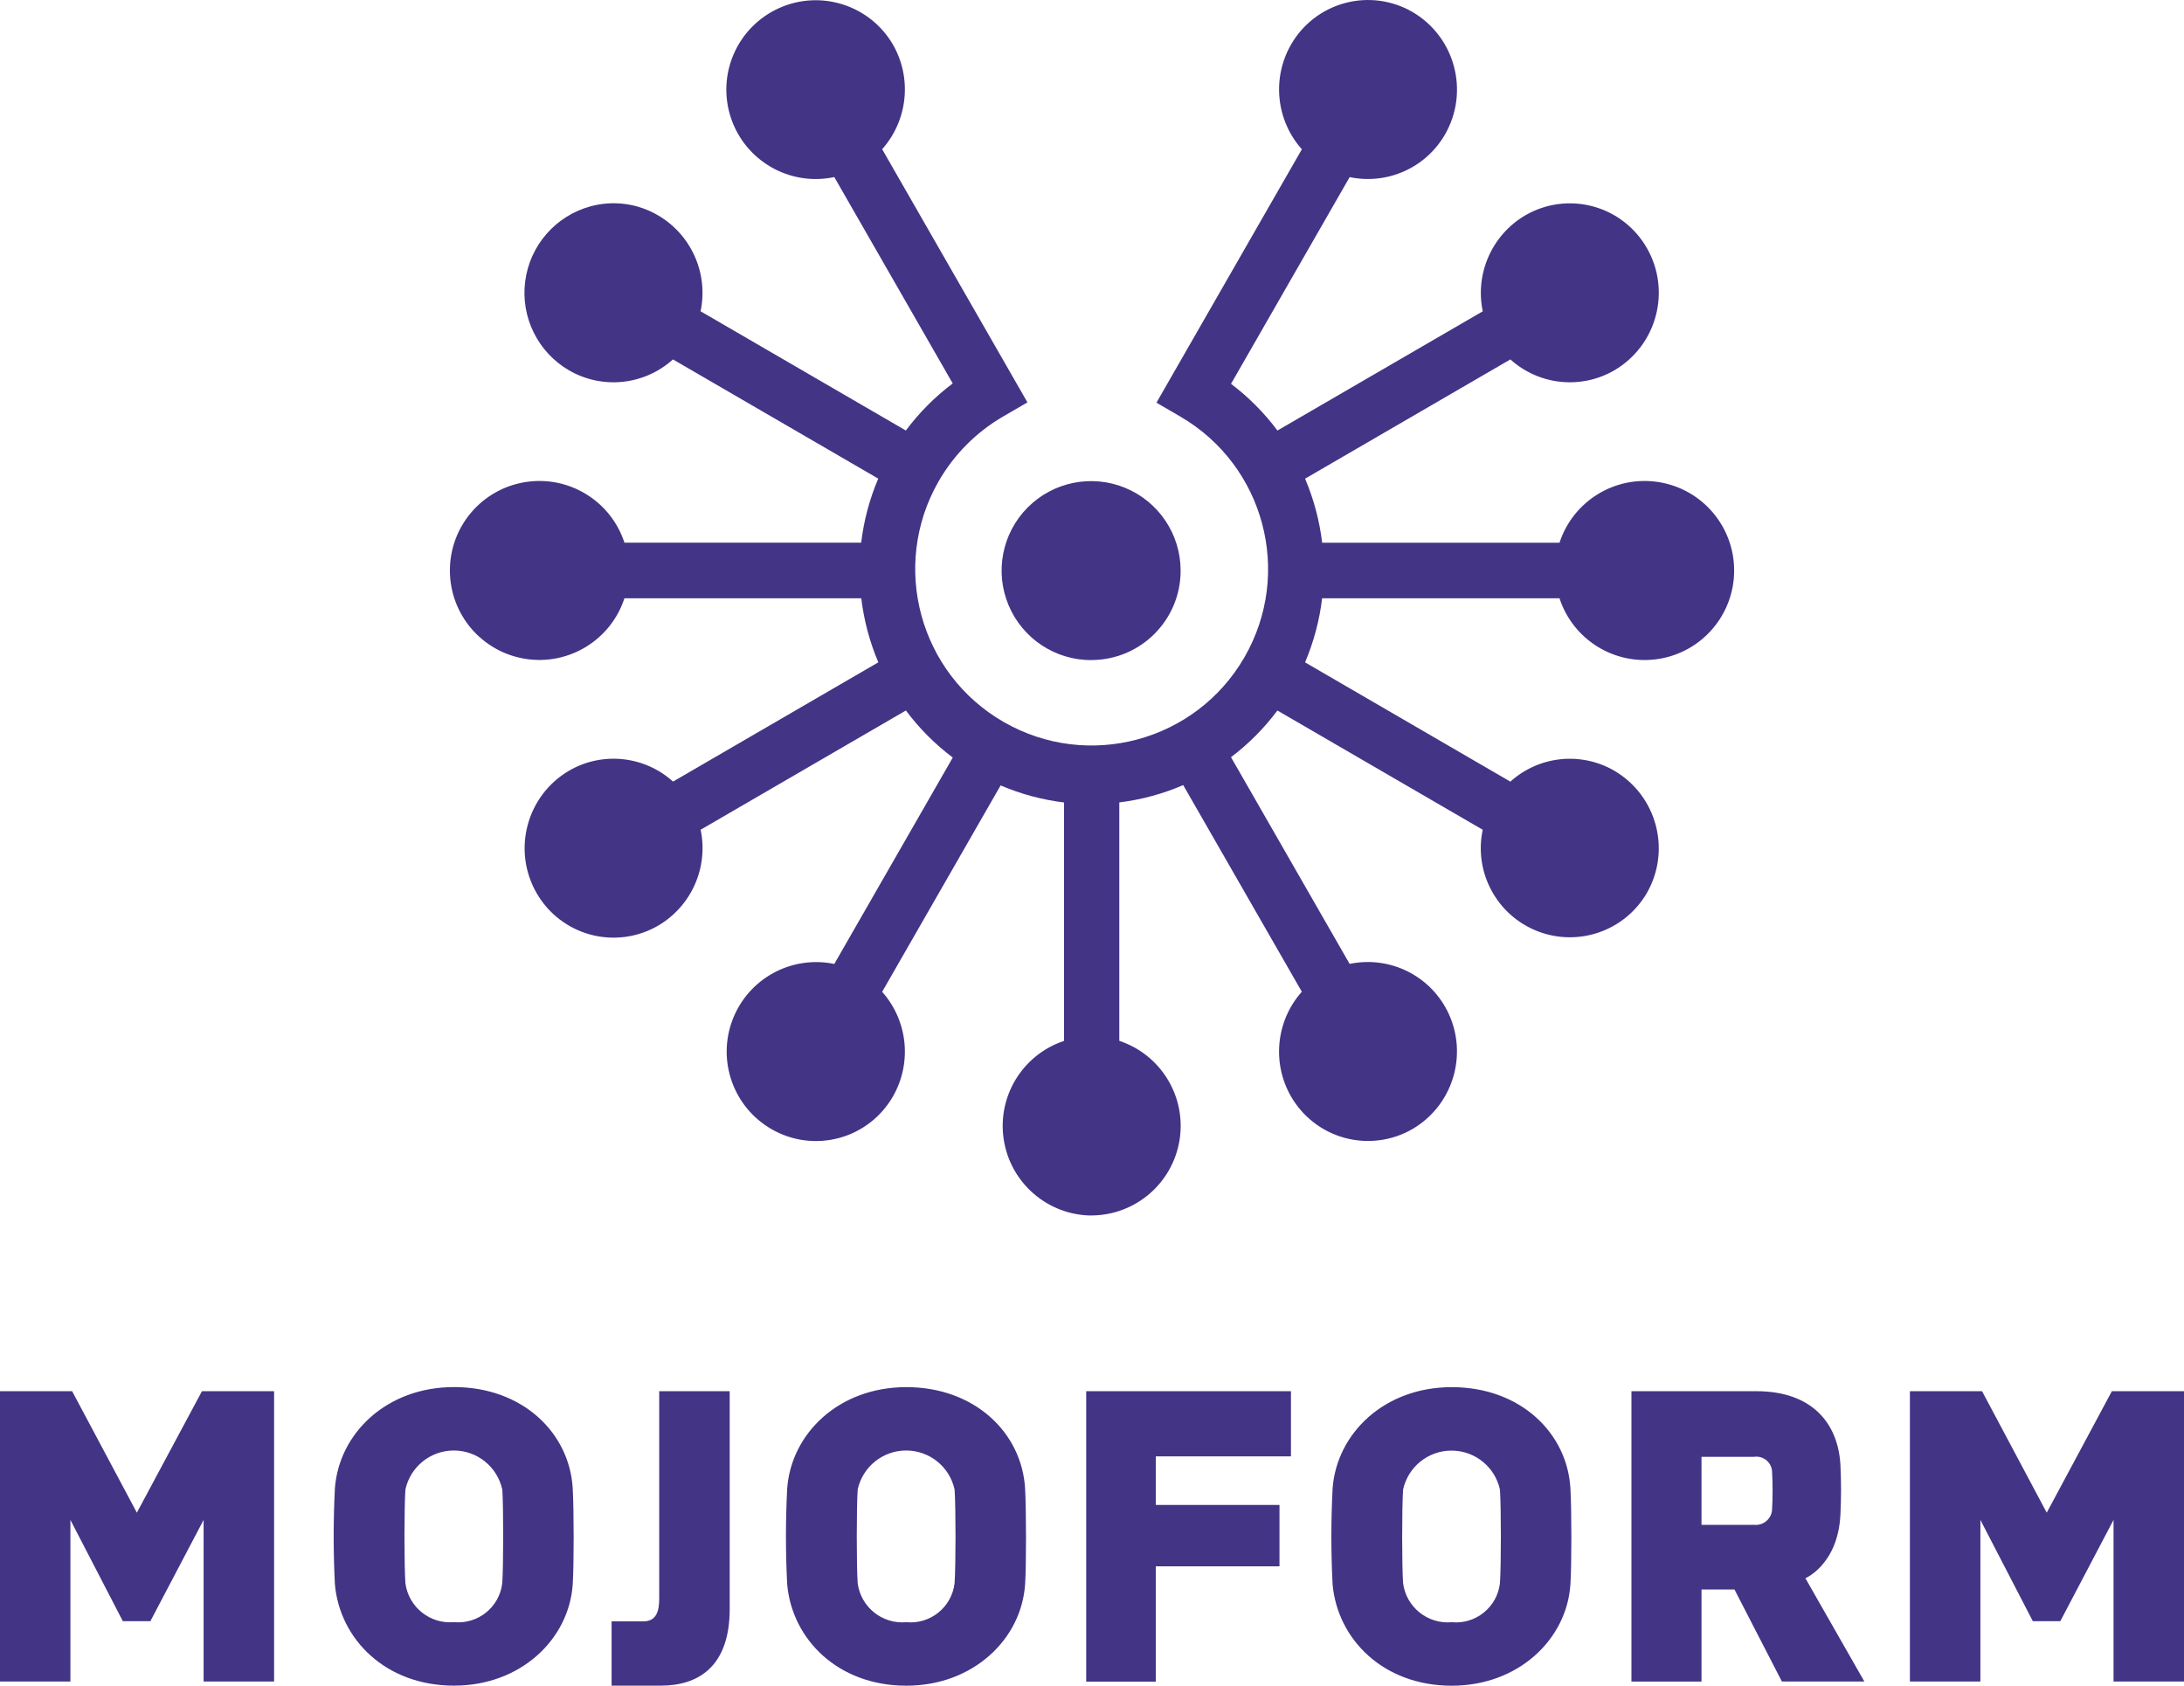
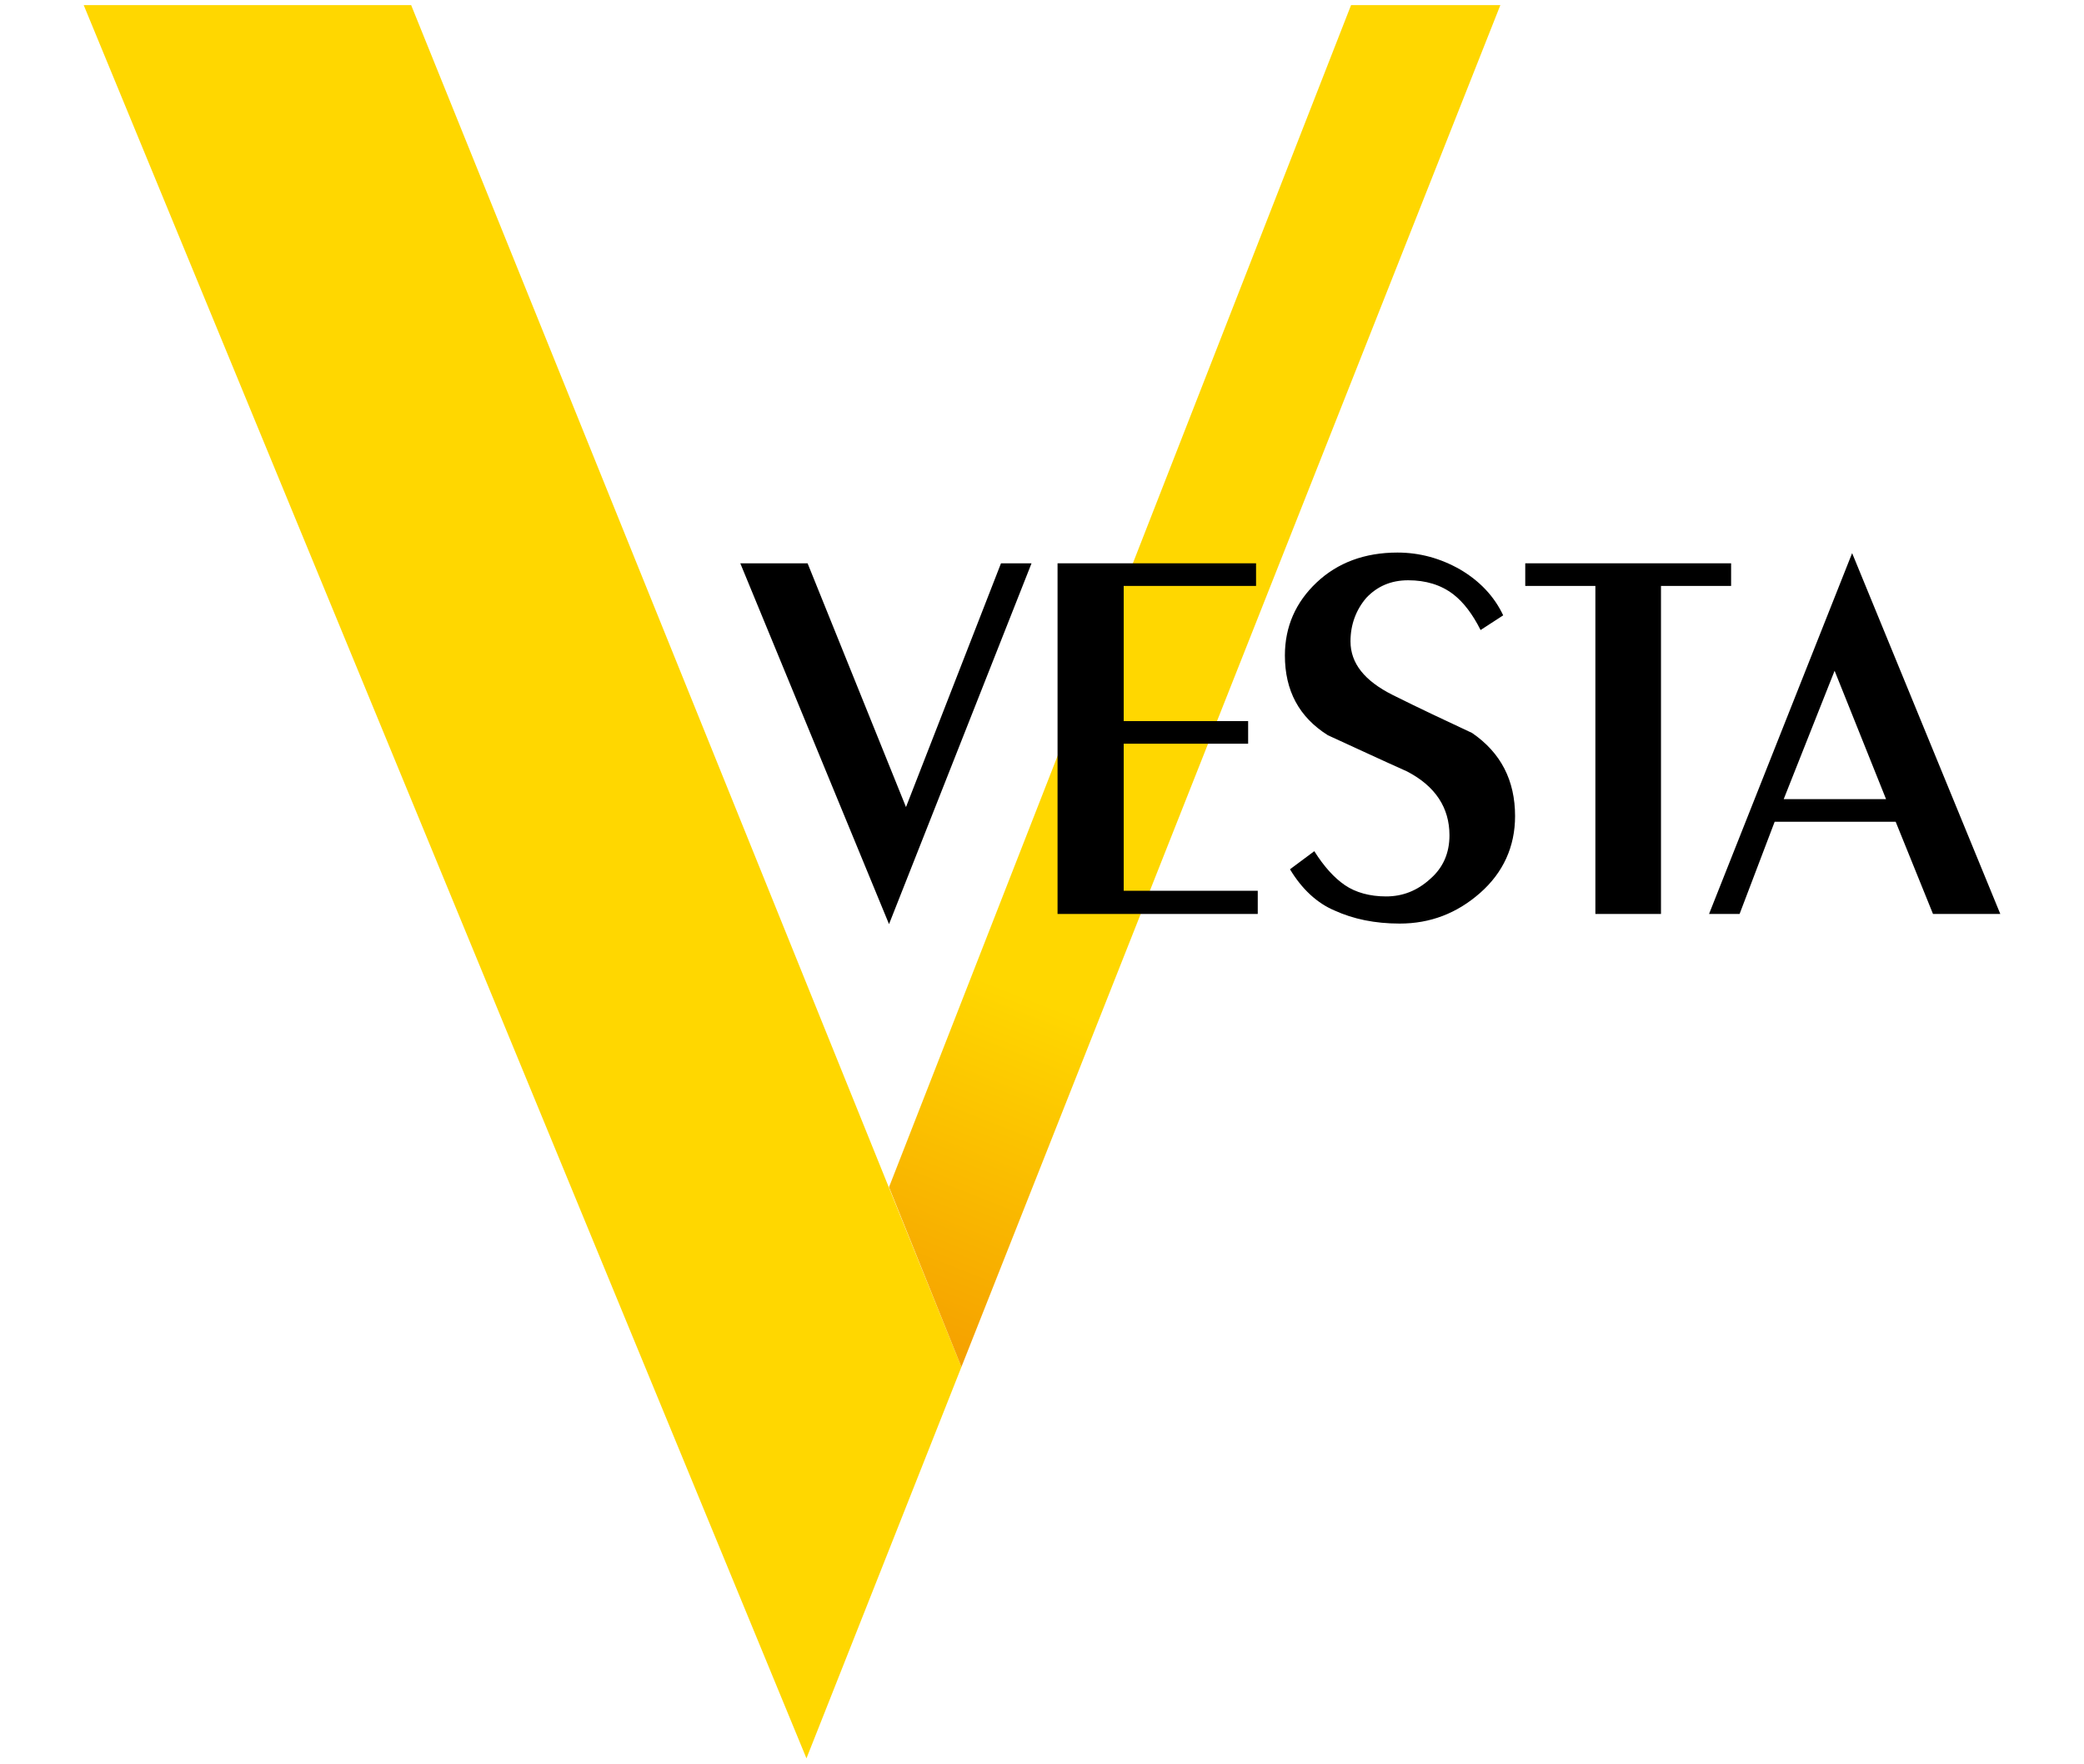
- <svg xmlns="http://www.w3.org/2000/svg" width="160" height="123.5" viewBox="0 0 160 123.5">
-   <defs>
-     <style>
-       .cls-1 {
-         fill: #433486;
-         fill-rule: evenodd;
-       }
-     </style>
-   </defs>
-   <path id="logo" class="cls-1" d="M211.08,673.69h-5.164V661.852l-3.9,7.42H200l-3.842-7.42V673.69H191V652.422h5.284l4.742,8.9,4.77-8.9h5.284V673.69Zm139.92,0h-5.162V661.852l-3.9,7.42h-2.012l-3.842-7.42V673.69H330.92V652.422h5.285l4.739,8.9,4.772-8.9H351V673.69Zm-118.043-7.111c-0.273,4.011-3.8,7.415-8.695,7.415-5.012,0-8.366-3.4-8.727-7.415a68.951,68.951,0,0,1,0-7.046c0.3-4.012,3.773-7.413,8.727-7.413,5.011,0,8.453,3.34,8.695,7.413C233.049,661.143,233.049,665.185,232.957,666.579Zm-5.162-6.956a3.631,3.631,0,0,0-7.095,0c-0.092,1.307-.092,5.621,0,6.869a3.3,3.3,0,0,0,3.562,2.85,3.247,3.247,0,0,0,3.533-2.85C227.885,665.244,227.885,660.93,227.8,659.623Zm8.01,9.66h2.34c0.907,0,1.149-.7,1.149-1.64V652.422h5.164v15.951c0,4.281-2.355,5.621-5.043,5.621h-3.61v-4.711Zm30.292-2.7c-0.271,4.011-3.805,7.415-8.7,7.415-5.012,0-8.366-3.4-8.727-7.415a67.823,67.823,0,0,1,0-7.046c0.3-4.012,3.773-7.413,8.727-7.413,5.009,0,8.456,3.34,8.7,7.413C266.188,661.143,266.188,665.185,266.1,666.579Zm-5.163-6.956a3.633,3.633,0,0,0-7.1,0c-0.089,1.307-.089,5.621,0,6.869a3.3,3.3,0,0,0,3.565,2.85,3.249,3.249,0,0,0,3.533-2.85C261.024,665.244,261.024,660.93,260.934,659.623Zm24.641-7.2v4.771h-9.9v3.555h9.06v4.5h-9.06v8.446h-5.1V652.422h15.007Zm20.474,14.157c-0.269,4.011-3.8,7.415-8.695,7.415-5.012,0-8.365-3.4-8.727-7.415a67.823,67.823,0,0,1,0-7.046c0.3-4.012,3.776-7.413,8.727-7.413,5.014,0,8.456,3.34,8.695,7.413C306.141,661.143,306.141,665.185,306.049,666.579Zm-5.164-6.956a3.631,3.631,0,0,0-7.094,0c-0.091,1.307-.091,5.621,0,6.869a3.3,3.3,0,0,0,3.563,2.85,3.244,3.244,0,0,0,3.531-2.85C300.977,665.244,300.977,660.93,300.885,659.623Zm17.183,7.323h-2.416v6.744h-5.133V652.422h9.151c4.046,0,5.978,2.31,6.159,5.381,0.06,1.273.06,2.366,0,3.673-0.181,3.645-2.566,4.649-2.566,4.649l4.319,7.565h-6.041Zm2.749-8.72a1.156,1.156,0,0,0-1.328-1h-3.837v4.981h3.837a1.2,1.2,0,0,0,1.328-1.032A24.941,24.941,0,0,0,320.817,658.226Zm-49.842-18.679a6.564,6.564,0,0,1-2.026-12.792v-17.47a17.011,17.011,0,0,1-4.643-1.249l-8.679,15.121a6.6,6.6,0,0,1,.794,7.659,6.505,6.505,0,0,1-8.905,2.4h0a6.557,6.557,0,0,1,4.605-12.1L260.8,606a17.074,17.074,0,0,1-3.433-3.448l-15.038,8.735a6.583,6.583,0,0,1-3.123,7.033,6.5,6.5,0,0,1-8.9-2.4,6.59,6.59,0,0,1,2.384-8.959,6.505,6.505,0,0,1,7.617.8l15.04-8.738a17.243,17.243,0,0,1-1.25-4.693H236.747a6.556,6.556,0,1,1,0-4.073H254.09a17.174,17.174,0,0,1,1.25-4.692l-15.04-8.734a6.5,6.5,0,0,1-7.616.8,6.569,6.569,0,0,1,1.573-12.013,6.432,6.432,0,0,1,4.945.654,6.581,6.581,0,0,1,3.123,7.033l15.038,8.735a17.13,17.13,0,0,1,3.433-3.449l-8.675-15.118a6.549,6.549,0,1,1,4.3-9.7,6.6,6.6,0,0,1-.794,7.659l10.643,18.547L264.513,581a12.977,12.977,0,0,0-4.76,4.78,12.924,12.924,0,1,0,17.716-4.762L275.723,580l10.651-18.562a6.6,6.6,0,0,1-.8-7.659,6.5,6.5,0,0,1,8.908-2.4,6.591,6.591,0,0,1,2.387,8.958,6.517,6.517,0,0,1-6.993,3.138l-8.691,15.146a17.116,17.116,0,0,1,3.4,3.421l15.042-8.735a6.588,6.588,0,0,1,3.118-7.033,6.5,6.5,0,0,1,8.906,2.4,6.586,6.586,0,0,1-2.385,8.957,6.5,6.5,0,0,1-7.615-.8l-15.04,8.737a17.282,17.282,0,0,1,1.25,4.692H305.25a6.559,6.559,0,1,1,0,4.073H287.859a17.279,17.279,0,0,1-1.25,4.693l15.04,8.738a6.5,6.5,0,0,1,7.613-.8,6.587,6.587,0,0,1,2.387,8.959,6.526,6.526,0,0,1-12.025-4.634l-15.041-8.736a17.032,17.032,0,0,1-3.4,3.42l8.691,15.145a6.523,6.523,0,0,1,6.993,3.139,6.59,6.59,0,0,1-2.387,8.958h0a6.508,6.508,0,0,1-8.908-2.4,6.6,6.6,0,0,1,.8-7.659l-8.691-15.139A16.978,16.978,0,0,1,273,609.285v17.47A6.563,6.563,0,0,1,270.975,639.547Zm0-40.691a6.557,6.557,0,1,1,6.517-6.557A6.543,6.543,0,0,1,270.975,598.856Z" transform="translate(-191 -550.5)" />
+ <svg xmlns="http://www.w3.org/2000/svg" version="1.1" id="Layer_1" x="0px" y="0px" viewBox="0 0 368.5 311.8" style="enable-background:new 0 0 368.5 311.8;" xml:space="preserve">
+   <style type="text/css">
+ 	.st0{fill:#FFD700;}
+ 	.st1{fill:url(#SVGID_1_);}
+ </style>
+   <g>
+     <polygon class="st0" points="72.7,0.9 14.8,0.9 142.6,310.9 170,241.7  " />
+     <linearGradient id="SVGID_1_" gradientUnits="userSpaceOnUse" x1="182.751" y1="176.557" x2="141.739" y2="280.452">
+       <stop offset="0" style="stop-color:#FFD700" />
+       <stop offset="1" style="stop-color:#EE7900" />
+     </linearGradient>
+     <polygon class="st1" points="265.3,0.9 238.9,0.9 157.2,209.9 170,241.7  " />
+     <g>
+       <path d="M222.5,161.6H187v-62h35.1v4h-23.4v23.9h22v4h-22v26h23.7V161.6z" />
+       <path d="M228.1,153.7l4.3-3.2c1.7,2.7,3.5,4.7,5.4,6c1.9,1.3,4.4,2,7.3,2c2.9,0,5.5-1,7.8-3.1c2.3-2,3.4-4.6,3.4-7.7    c0-4.9-2.5-8.7-7.5-11.3c-4.7-2.1-9.4-4.3-14-6.4c-5.1-3.2-7.6-7.9-7.6-14.1c0-5.1,1.9-9.4,5.6-12.9c3.7-3.5,8.5-5.3,14.3-5.3    c3.9,0,7.6,1,11.1,3c3.4,2,6,4.7,7.6,8.1l-4,2.6c-1.4-2.8-3-4.9-4.8-6.3c-2.2-1.7-4.9-2.5-8-2.5c-3.1,0-5.5,1.1-7.4,3.1    c-1.8,2.1-2.8,4.7-2.8,7.7c0,3.9,2.5,7,7.5,9.5c4.6,2.3,9.3,4.5,14,6.7c5.1,3.5,7.6,8.4,7.6,14.7c0,5.4-2.1,10-6.2,13.6    c-4.1,3.6-8.8,5.4-14.2,5.4c-4.4,0-8.2-0.8-11.5-2.3C232.9,159.7,230.2,157.2,228.1,153.7z" />
+       <path d="M293.7,161.6h-11.6v-58h-12.4v-4h36.4v4h-12.4V161.6z" />
+       <path d="M353.7,161.6h-11.9l-6.6-16.3h-21.4l-6.2,16.3h-5.4l25.3-63.8L353.7,161.6z M333.5,141.3l-9.1-22.7l-9,22.7H333.5z" />
+       <polygon points="177,99.6 160.2,142.7 142.8,99.6 130.9,99.6 157.2,163.4 182.4,99.6   " />
+     </g>
+   </g>
</svg>
